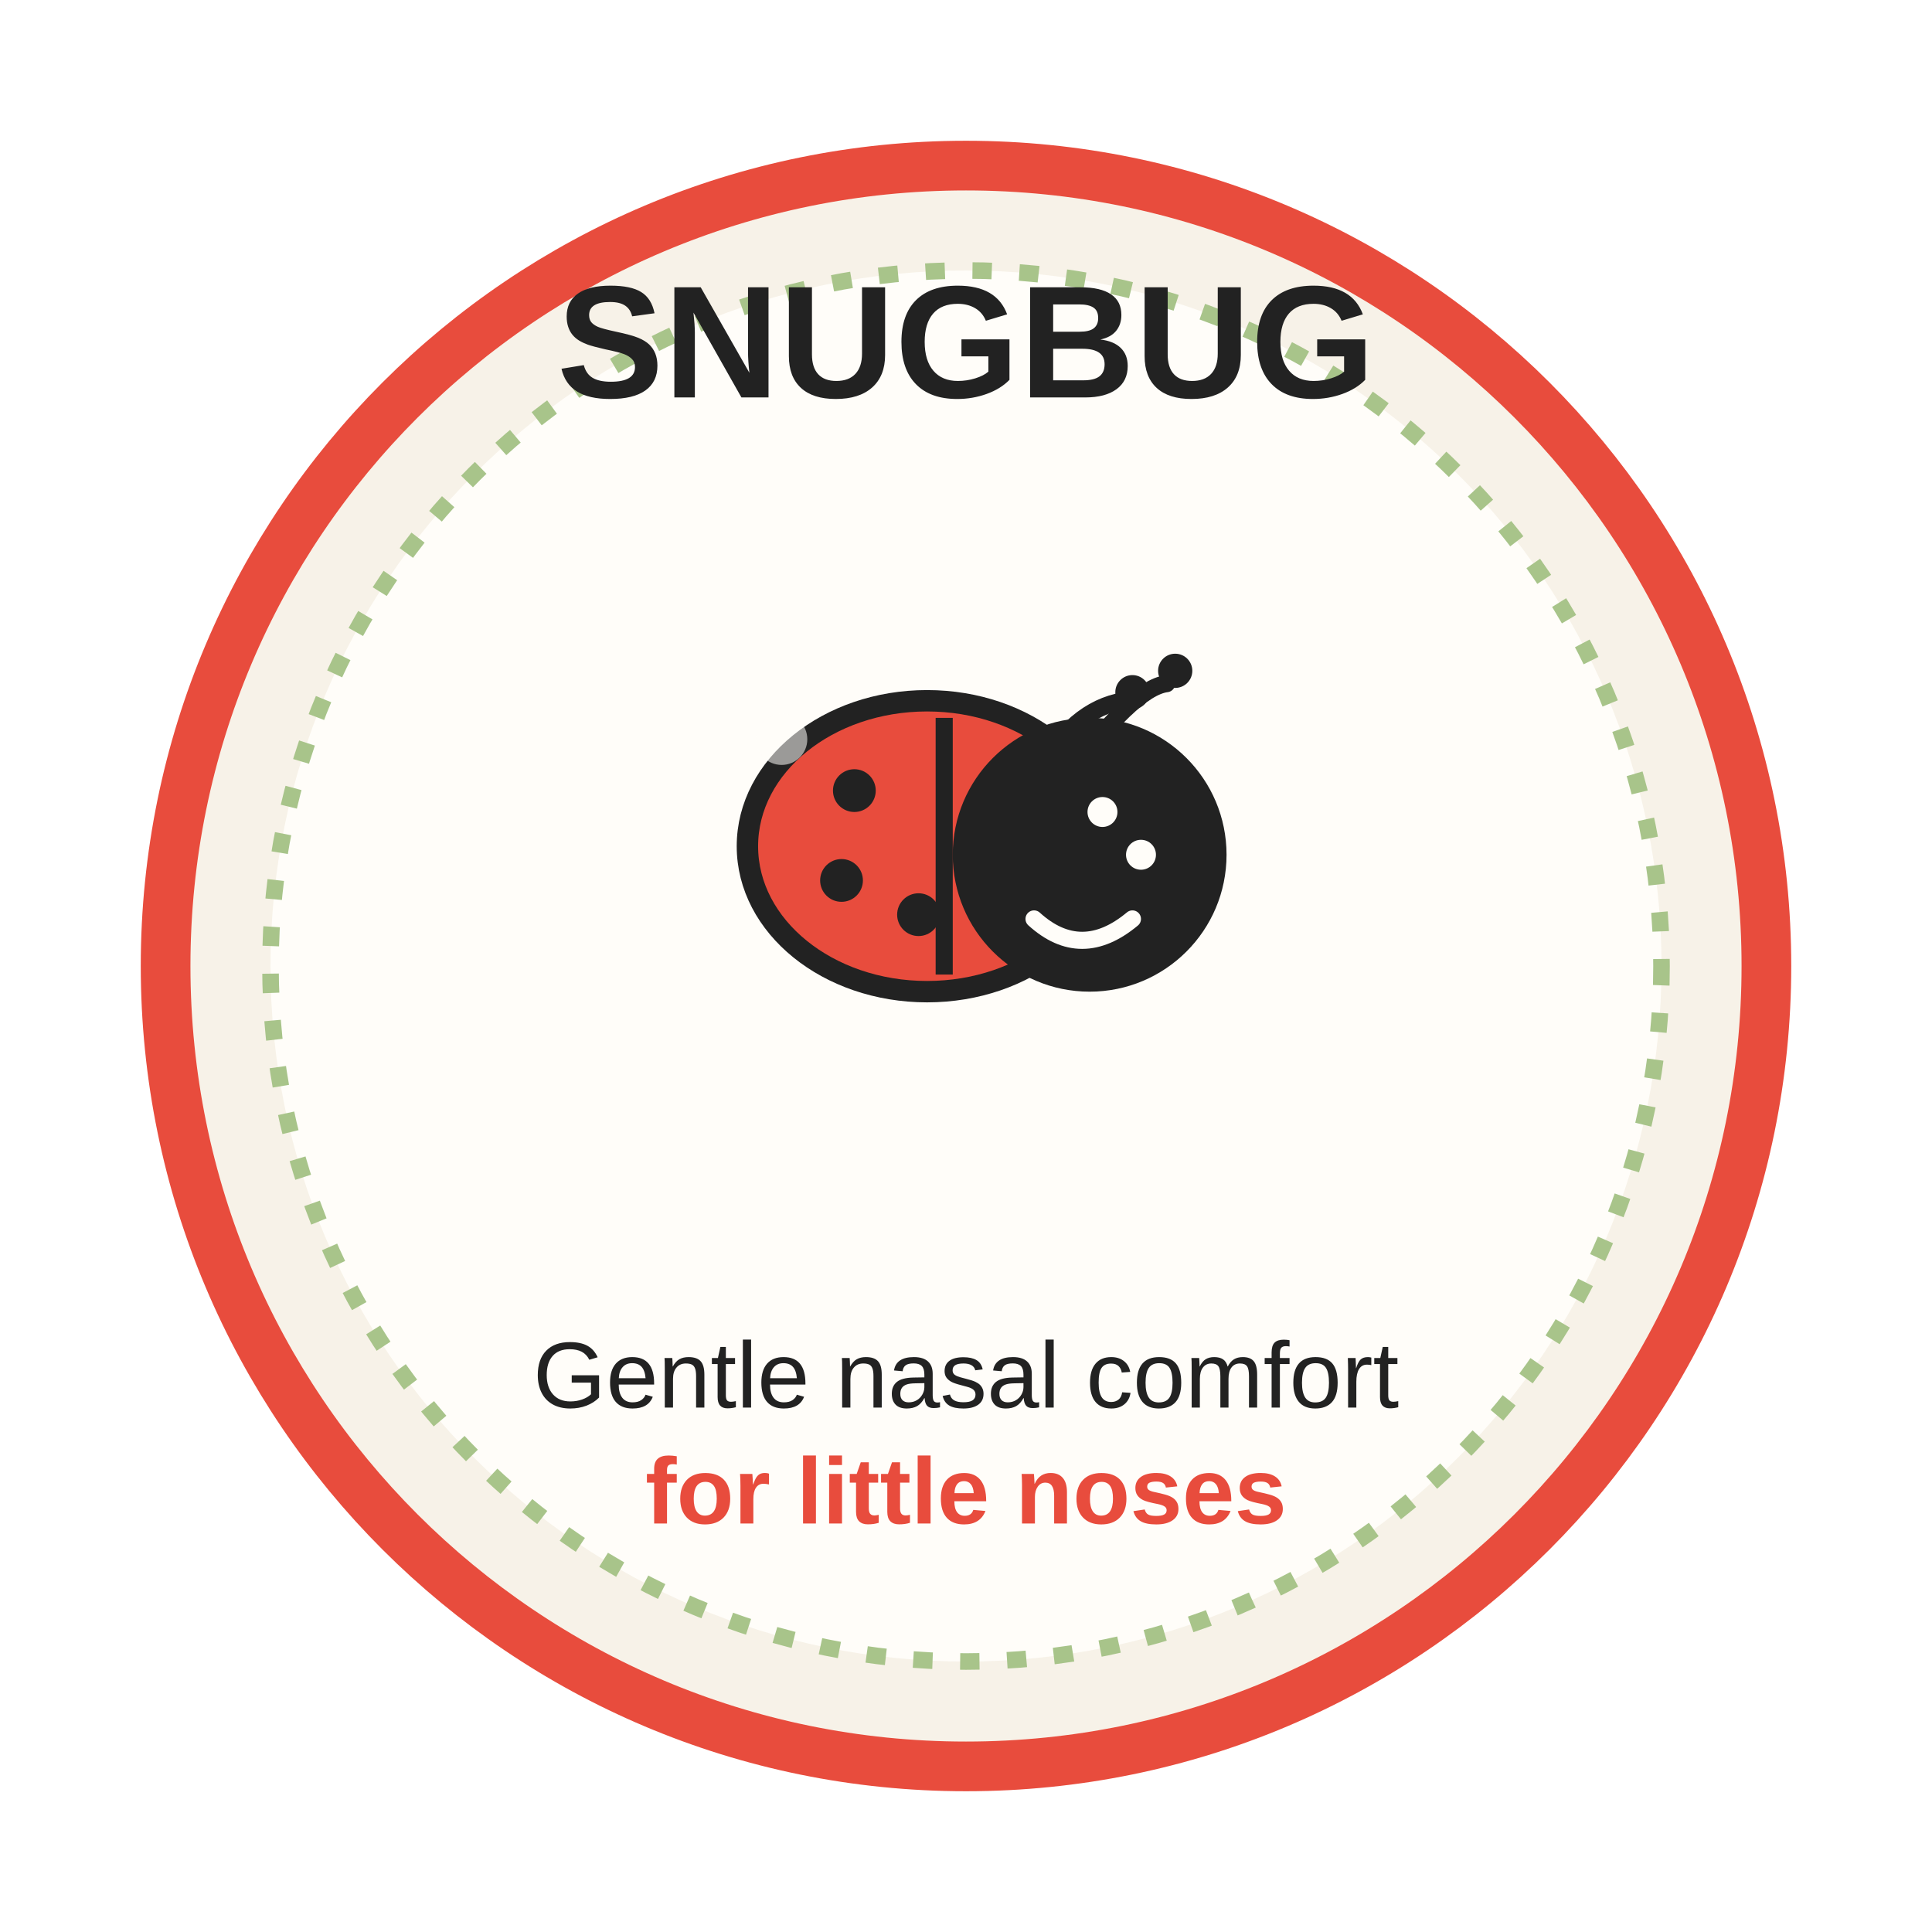
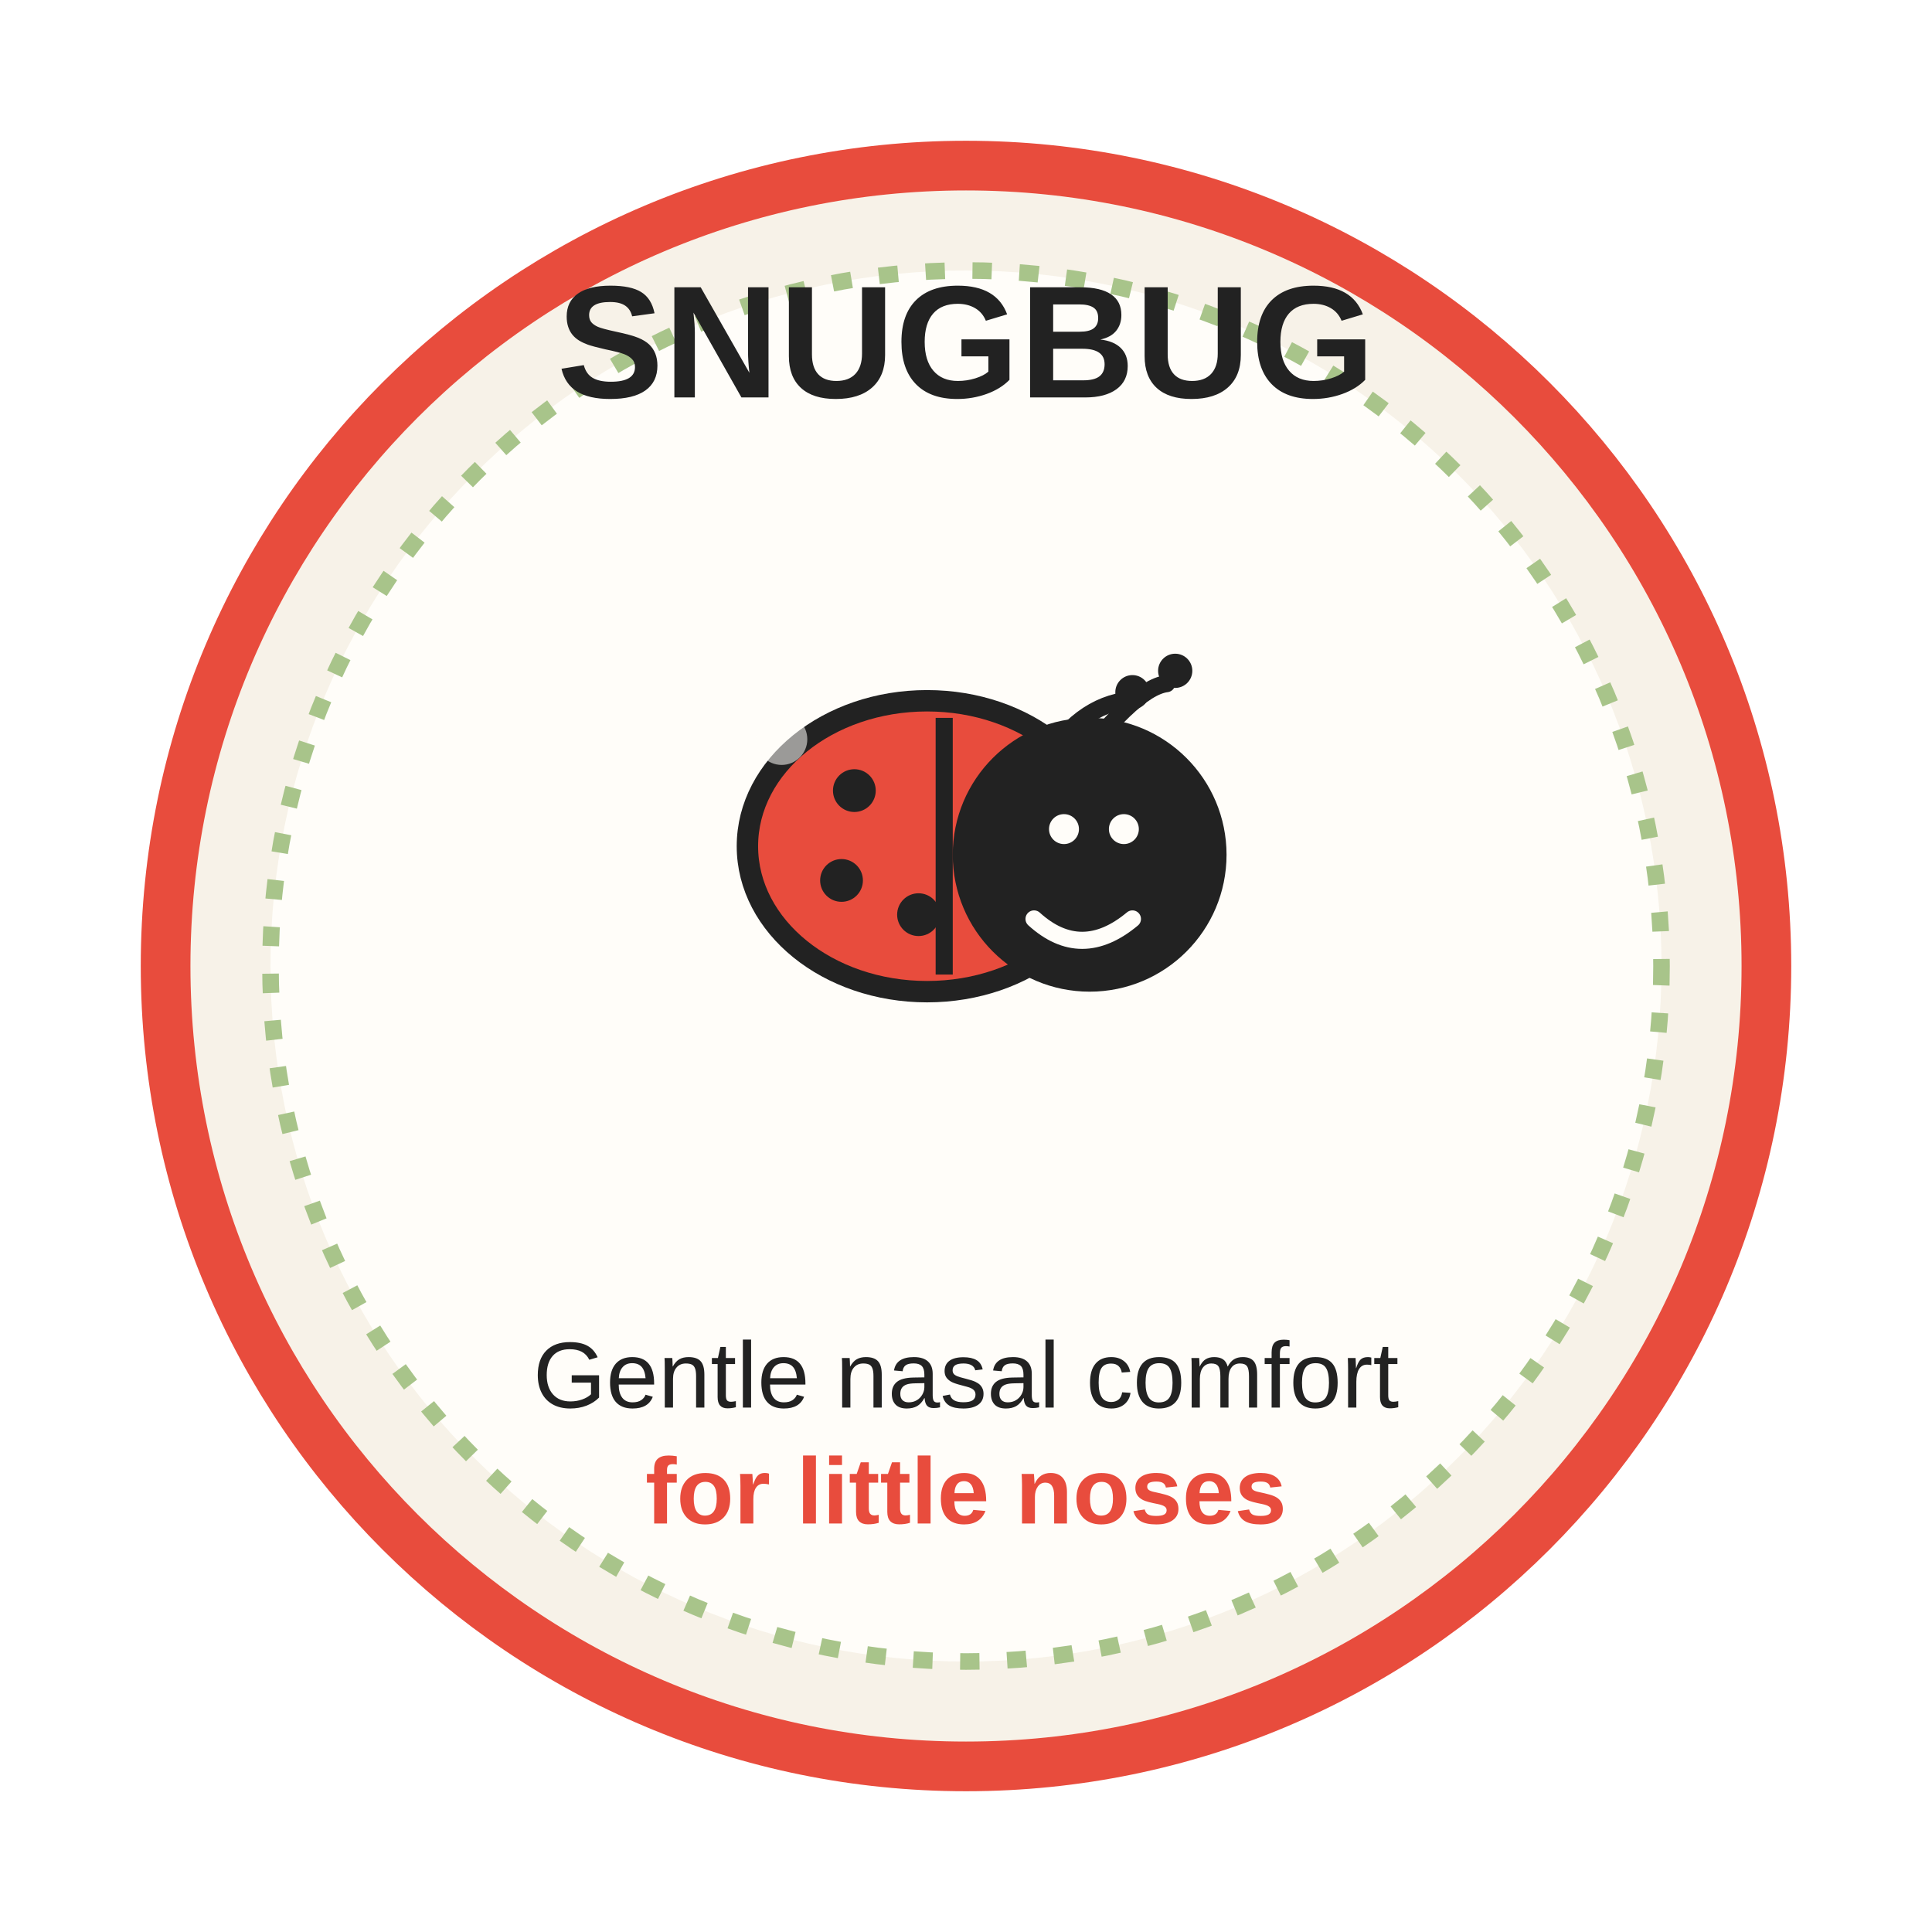
<svg xmlns="http://www.w3.org/2000/svg" width="700" height="700" viewBox="0 0 700 700" role="img" aria-label="SnugBug brand graphic">
  <circle cx="350" cy="350" r="290" fill="#F7F2E8" stroke="#E84C3D" stroke-width="18" />
  <circle cx="350" cy="350" r="252" fill="#FFFDF9" stroke="#A8C48A" stroke-width="6" stroke-dasharray="7 10" />
  <g transform="translate(215,195) scale(1.55)">
    <g id="ladybug">
      <ellipse cx="78" cy="72" rx="42" ry="34" fill="#E84C3D" stroke="#222222" stroke-width="5" />
      <ellipse cx="116" cy="74" rx="30" ry="30" fill="#222222" stroke="#222222" stroke-width="4" />
      <line x1="82" y1="42" x2="82" y2="102" stroke="#222222" stroke-width="4" />
      <circle cx="61" cy="59" r="5" fill="#222222" />
      <circle cx="58" cy="80" r="5" fill="#222222" />
      <circle cx="76" cy="88" r="5" fill="#222222" />
      <circle cx="95" cy="58" r="5" fill="#222222" />
      <circle cx="94" cy="89" r="5" fill="#222222" />
      <path d="M104 55 q8 -15 20 -17" fill="none" stroke="#222222" stroke-width="4" stroke-linecap="round" />
      <path d="M110 57 q16 -22 24 -23" fill="none" stroke="#222222" stroke-width="4" stroke-linecap="round" />
      <circle cx="126" cy="36" r="4" fill="#222222" />
      <circle cx="136" cy="31" r="4" fill="#222222" />
-       <circle cx="119" cy="64" r="3.5" fill="#FFFDF9" />
-       <circle cx="128" cy="74" r="3.5" fill="#FFFDF9" />
+       <circle cx="110" cy="68" r="3.5" fill="#FFFDF9" />
+       <circle cx="124" cy="68" r="3.5" fill="#FFFDF9" />
      <path d="M103 89 q11 10 23 0" fill="none" stroke="#FFFDF9" stroke-width="4" stroke-linecap="round" />
      <circle cx="44" cy="47" r="6" fill="#FFFDF9" opacity="0.55" />
    </g>
  </g>
  <text x="350" y="144" text-anchor="middle" font-size="58" font-family="Trebuchet MS, Verdana, Arial, sans-serif" font-weight="700" fill="#222222">SNUGBUG</text>
  <text x="350" y="510" text-anchor="middle" font-size="34" font-family="Trebuchet MS, Verdana, Arial, sans-serif" fill="#222222">Gentle nasal comfort</text>
  <text x="350" y="552" text-anchor="middle" font-size="34" font-family="Trebuchet MS, Verdana, Arial, sans-serif" font-weight="700" fill="#E84C3D">for little noses</text>
</svg>
